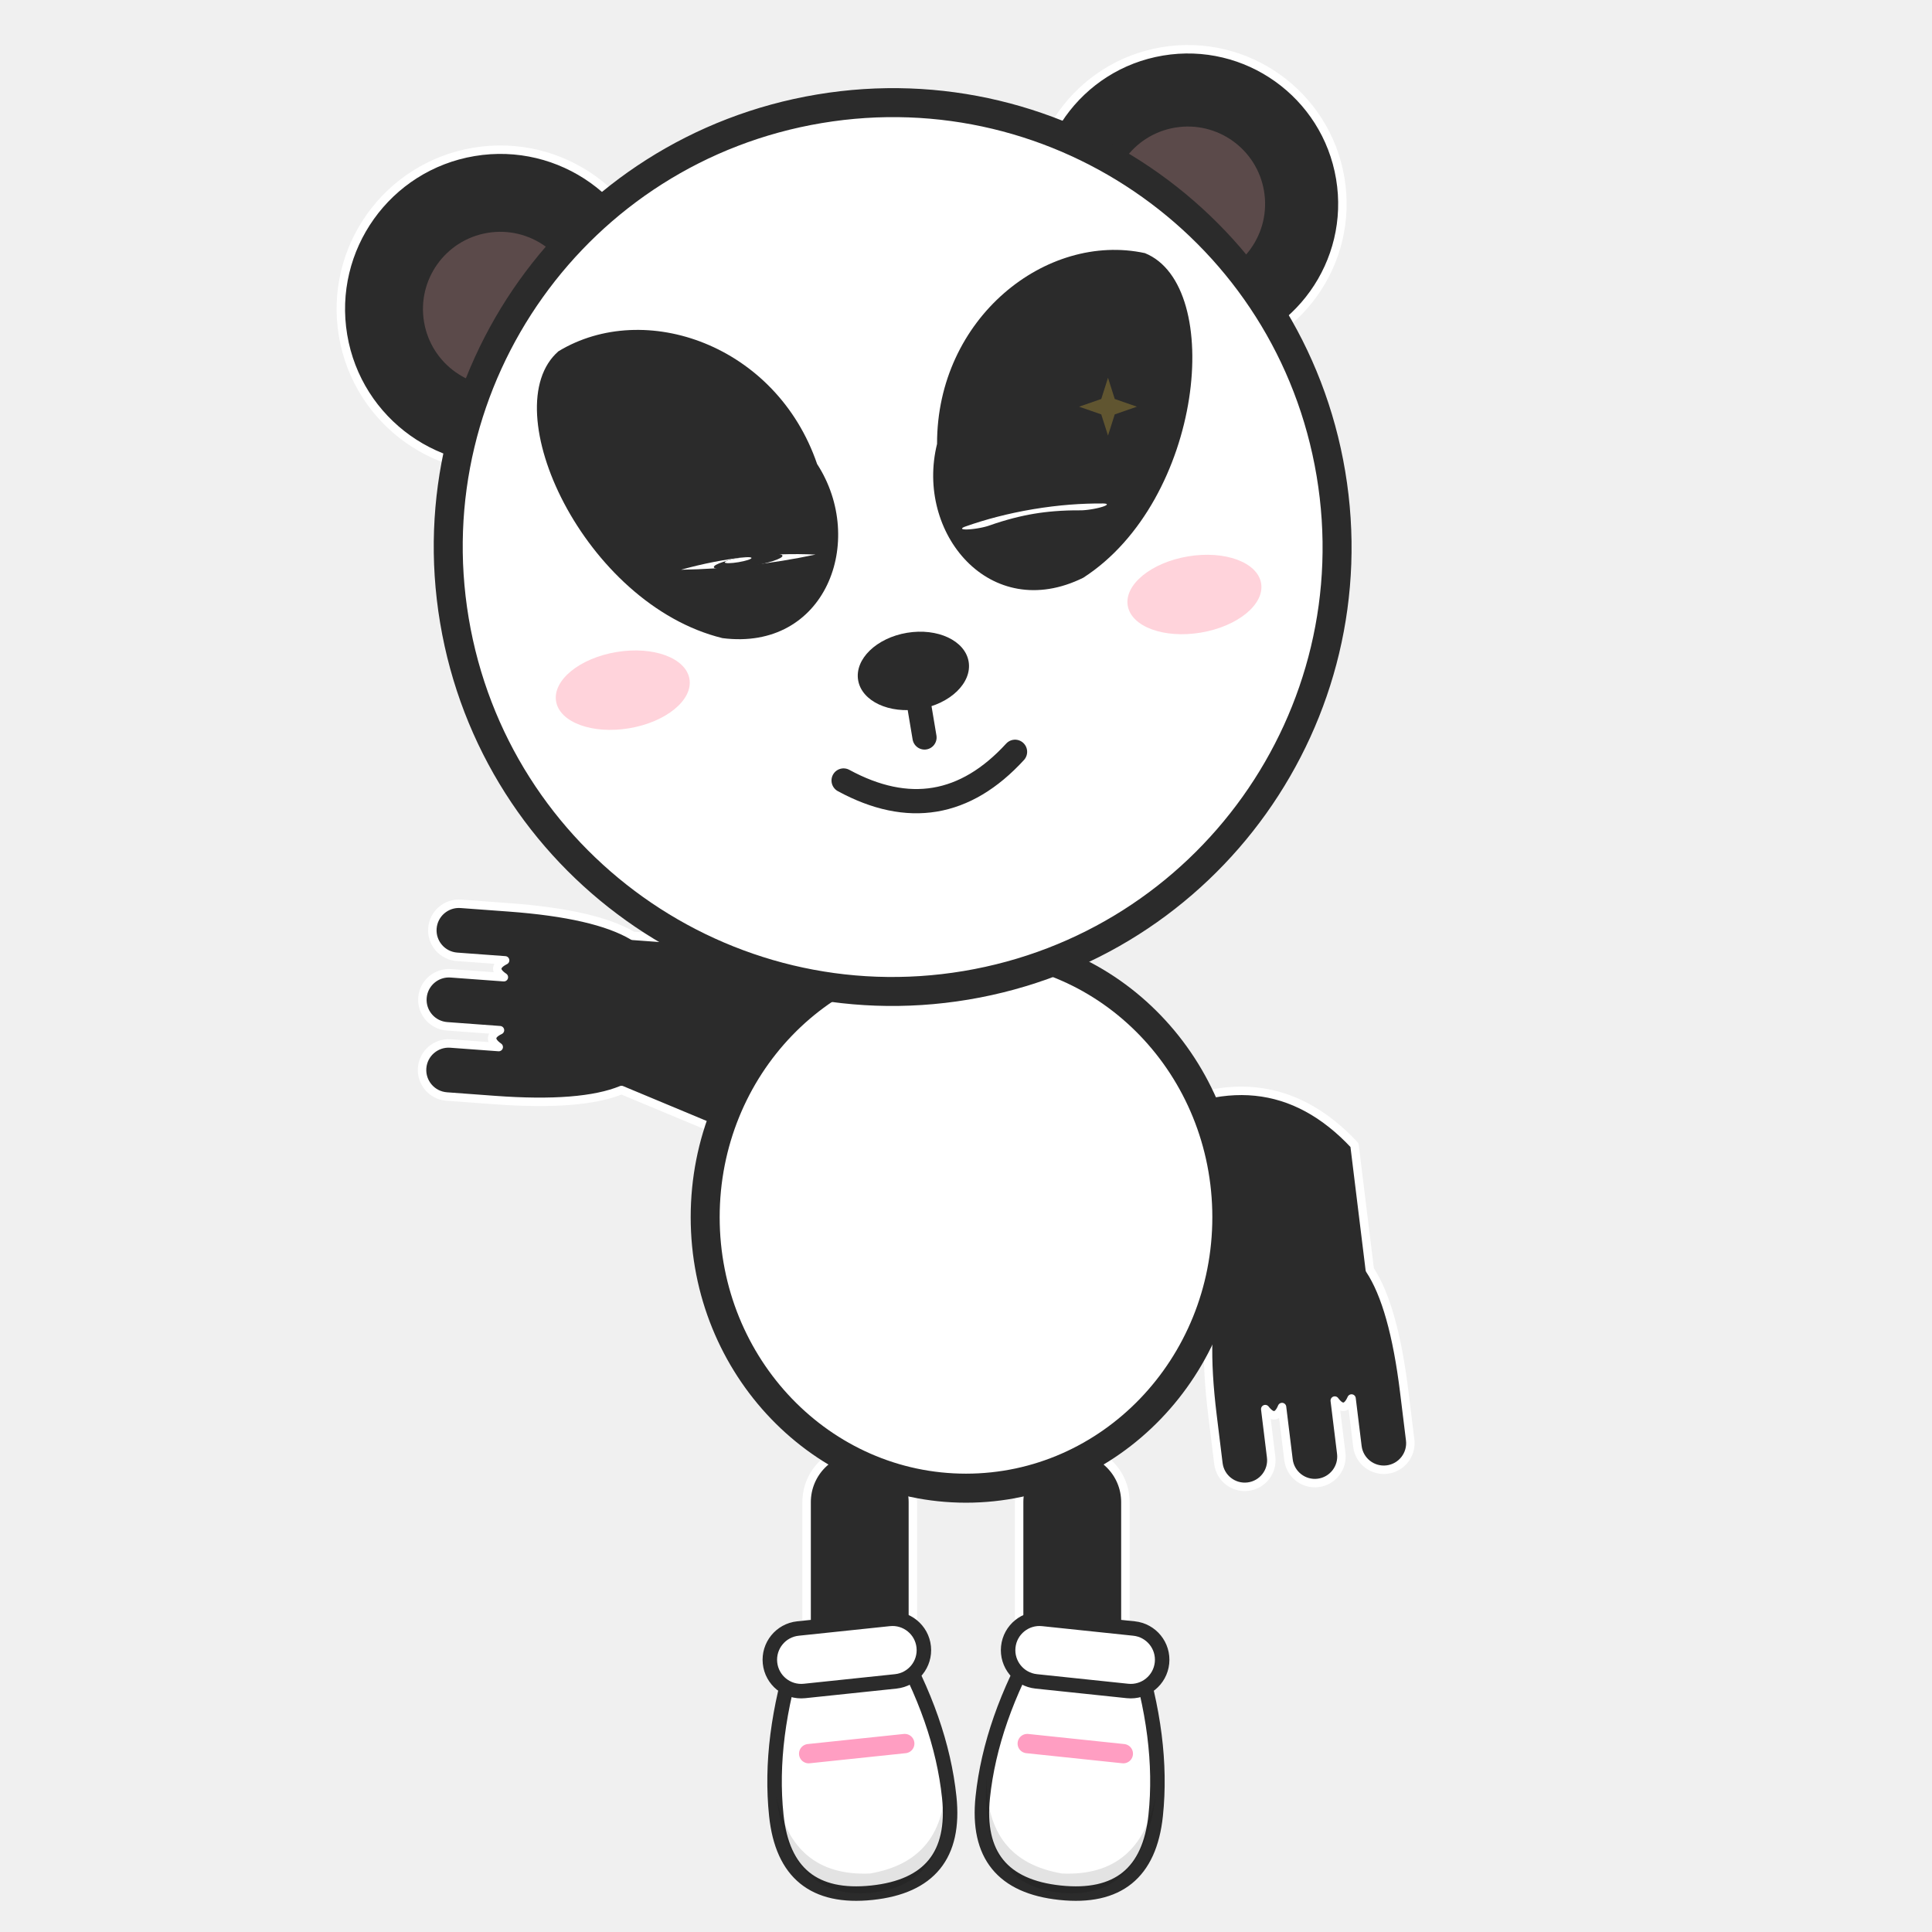
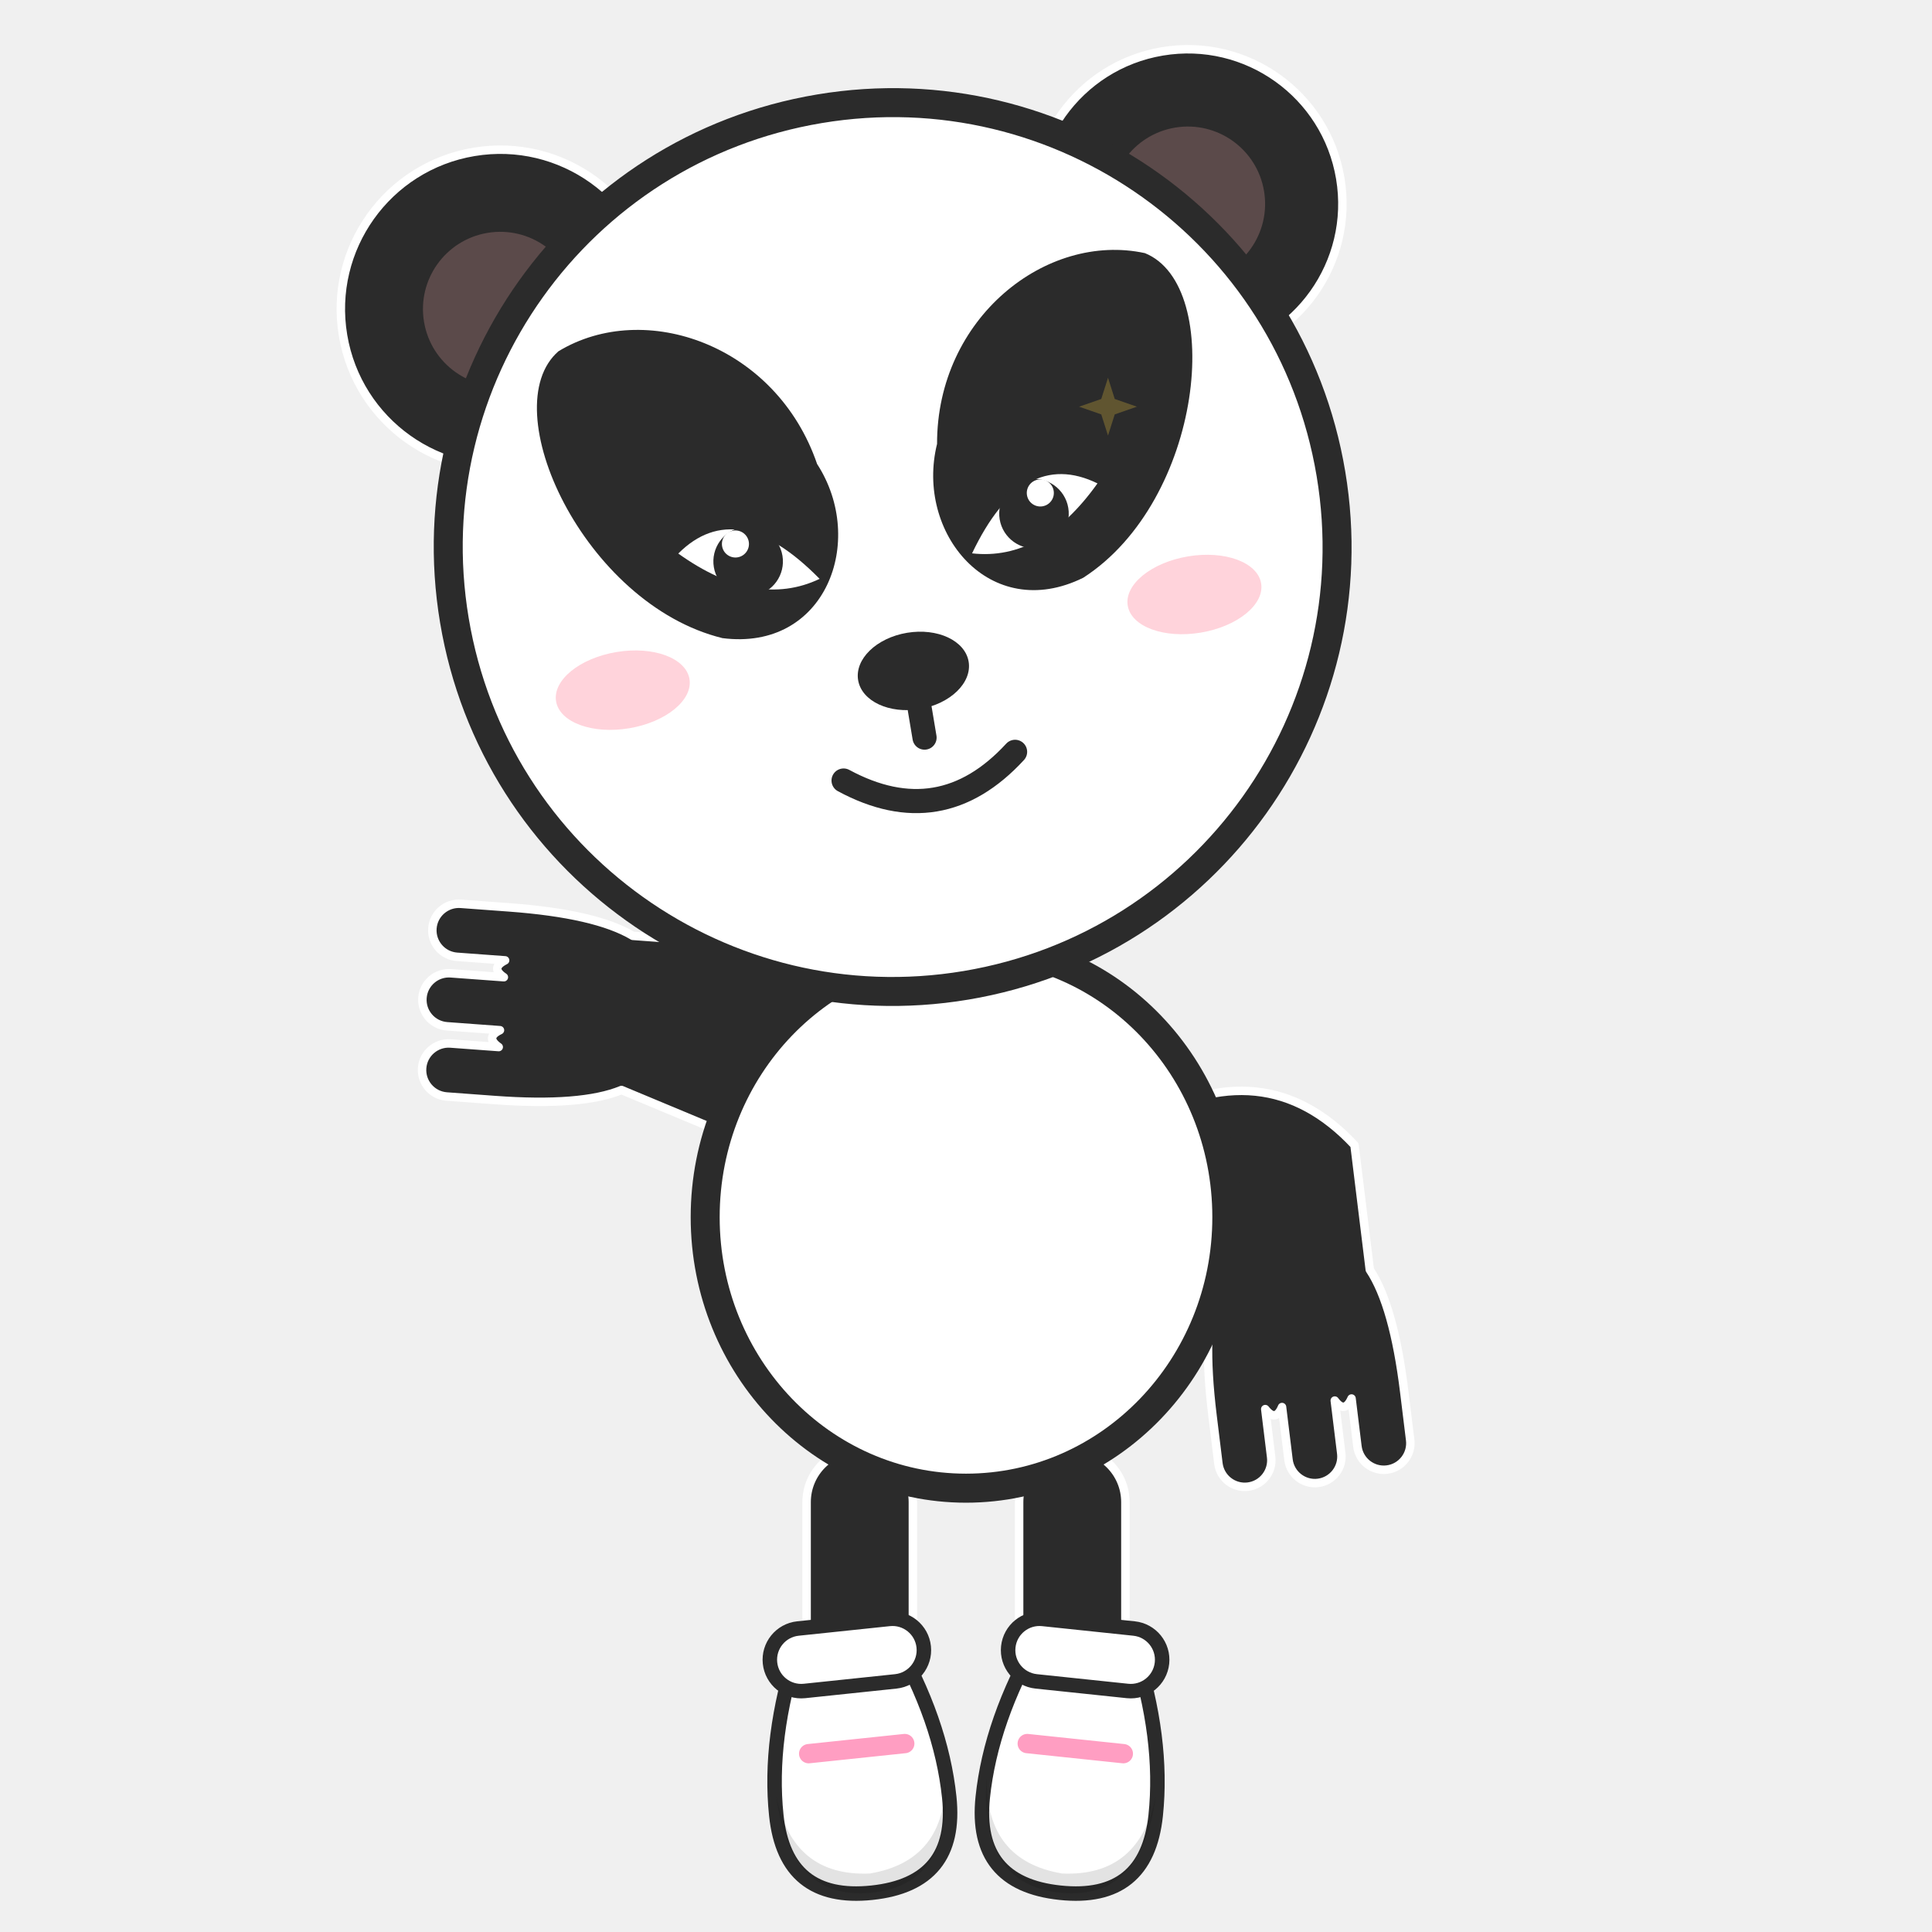
<svg xmlns="http://www.w3.org/2000/svg" viewBox="0 0 200 200" width="200" height="200" role="img" aria-label="Panda guino">
  <defs>
    <g id="foot">
      <path d="M84 170Q80 179 80 187Q80 196 89 196Q98 196 98 187Q98 179 94 170Z" fill="#fff" stroke="#2b2b2b" stroke-width="1.5" />
      <path d="M80.2 185Q80.5 196 89 196Q97.5 196 97.8 185Q97 193.5 89 194Q81 193.5 80.2 185Z" fill="#000" opacity="0.11" />
      <rect x="81" y="168" width="16" height="6.5" rx="3.25" fill="#fff" stroke="#2b2b2b" stroke-width="1.5" />
      <path d="M84 181H94" fill="none" stroke="#ff9ec2" stroke-width="2" stroke-linecap="round" />
    </g>
    <path id="patch" d="M71 29C63 33 67 55 80 62C90 66 97 56 94 47C93 34 81 26 71 29Z" fill="#2b2b2b" />
    <path id="spark" d="M0 -6 L1.4 -1.6 L6 0 L1.4 1.6 L0 6 L-1.4 1.6 L-6 0 L-1.4 -1.6 Z" />
    <path id="arm" d="M82 116Q68 110 60 121L60 134Q58 138 58 147L58 152A2.75 2.75 0 0 0 63.5 152L63.5 147Q64.4 148.5 65.25 147L65.25 152.5A2.75 2.75 0 0 0 70.75 152.5L70.75 147Q71.6 148.5 72.5 147L72.5 152A2.75 2.75 0 0 0 78 152L78 147Q78 138 76 134L82 116Z" />
  </defs>
  <g class="panda" data-emotion="guino" fill="#2b2b2b" stroke-linejoin="round">
    <g class="legs" stroke="#fff" stroke-width="0.875">
      <rect x="83.5" y="150" width="11" height="30" rx="5.5" />
      <rect x="105.5" y="150" width="11" height="30" rx="5.5" />
    </g>
    <use href="#foot" transform="translate(0 0.00) rotate(-6 89 184)" />
    <use href="#foot" transform="translate(0 0.00) matrix(-1 0 0 1 200 0) rotate(-6 89 184)" />
    <g class="arms" stroke="#fff" stroke-width="0.875">
      <g transform="rotate(-7.79 80 118) rotate(102 80 118)">
        <use href="#arm" />
      </g>
      <g transform="rotate(1.00 120 118) matrix(-1 0 0 1 200 0) rotate(8 80 118)">
        <use href="#arm" />
      </g>
    </g>
    <ellipse transform="translate(100 126) scale(1 1.002) translate(-100 -126)" class="body" cx="100" cy="126" rx="27" ry="28" fill="#fff" stroke="#2b2b2b" stroke-width="3" />
    <g class="head" transform="rotate(-1.50 100 102) translate(0 0.00) rotate(-8 100 102)">
      <g class="ears" stroke="#fff" stroke-width="0.875">
        <circle cx="64" cy="25" r="16.5" />
        <circle cx="136" cy="26" r="16" />
      </g>
      <circle cx="64" cy="25" r="8" fill="#5b4a4a" />
      <circle cx="136" cy="26" r="8" fill="#5b4a4a" />
      <circle class="skull" cx="100" cy="56" r="46" fill="#fff" stroke="#2b2b2b" stroke-width="3" />
      <g class="patches">
        <use href="#patch" transform="translate(85 50) rotate(-5) translate(-85 -50)" />
        <use href="#patch" transform="matrix(-1 0 0 1 200 0) translate(85 50) rotate(-5) translate(-85 -50)" />
      </g>
-       <g transform="translate(0.00 0) translate(100 55) scale(1.000 0.150) translate(-100 -55)" class="eyes">
+       <g transform="translate(0.00 0) translate(100 55) scale(1.000 1.000) translate(-100 -55)" class="eyes">
        <path d="M78 53 Q85 48 92 58 Q85 60 78 53 Z" fill="#fff" />
        <circle cx="85" cy="55" r="3.6" fill="#2b2b2b" />
        <circle cx="84" cy="53" r="1.4" fill="#fff" />
-         <path d="M109 57 Q115 50 121 57" fill="none" stroke="#fff" stroke-width="3.2" stroke-linecap="round" />
+         <path d="M122 53 Q115 48 108 58 Q115 60 122 53 Z" fill="#fff" />
+         <circle cx="115" cy="55" r="3.6" fill="#2b2b2b" />
+         <circle cx="116" cy="53" r="1.4" fill="#fff" />
      </g>
      <ellipse class="nose" cx="100" cy="69" rx="5.8" ry="4" />
-       <g transform="translate(0.00 0) translate(100 80) scale(1 1.004) translate(-100 -80)" class="mouth">
+       <g transform="translate(0.00 0) translate(100 80) scale(1 1.000) translate(-100 -80)" class="mouth">
        <path d="M100 73 V76 M91 79 Q100 86 109 79" fill="none" stroke="#2b2b2b" stroke-width="2.5" stroke-linecap="round" />
      </g>
      <g class="blush" fill="#ffb3c1" opacity="0.58">
        <ellipse cx="70" cy="66" rx="7" ry="4" />
        <ellipse cx="130" cy="66" rx="7" ry="4" />
      </g>
    </g>
    <g transform="translate(0.00 0.00) translate(100 40) scale(0.525) translate(-100 -40)" opacity="0.25" class="extra" fill="#ffd23f">
      <use href="#spark" transform="translate(128 44) scale(0.95)" />
    </g>
  </g>
</svg>
